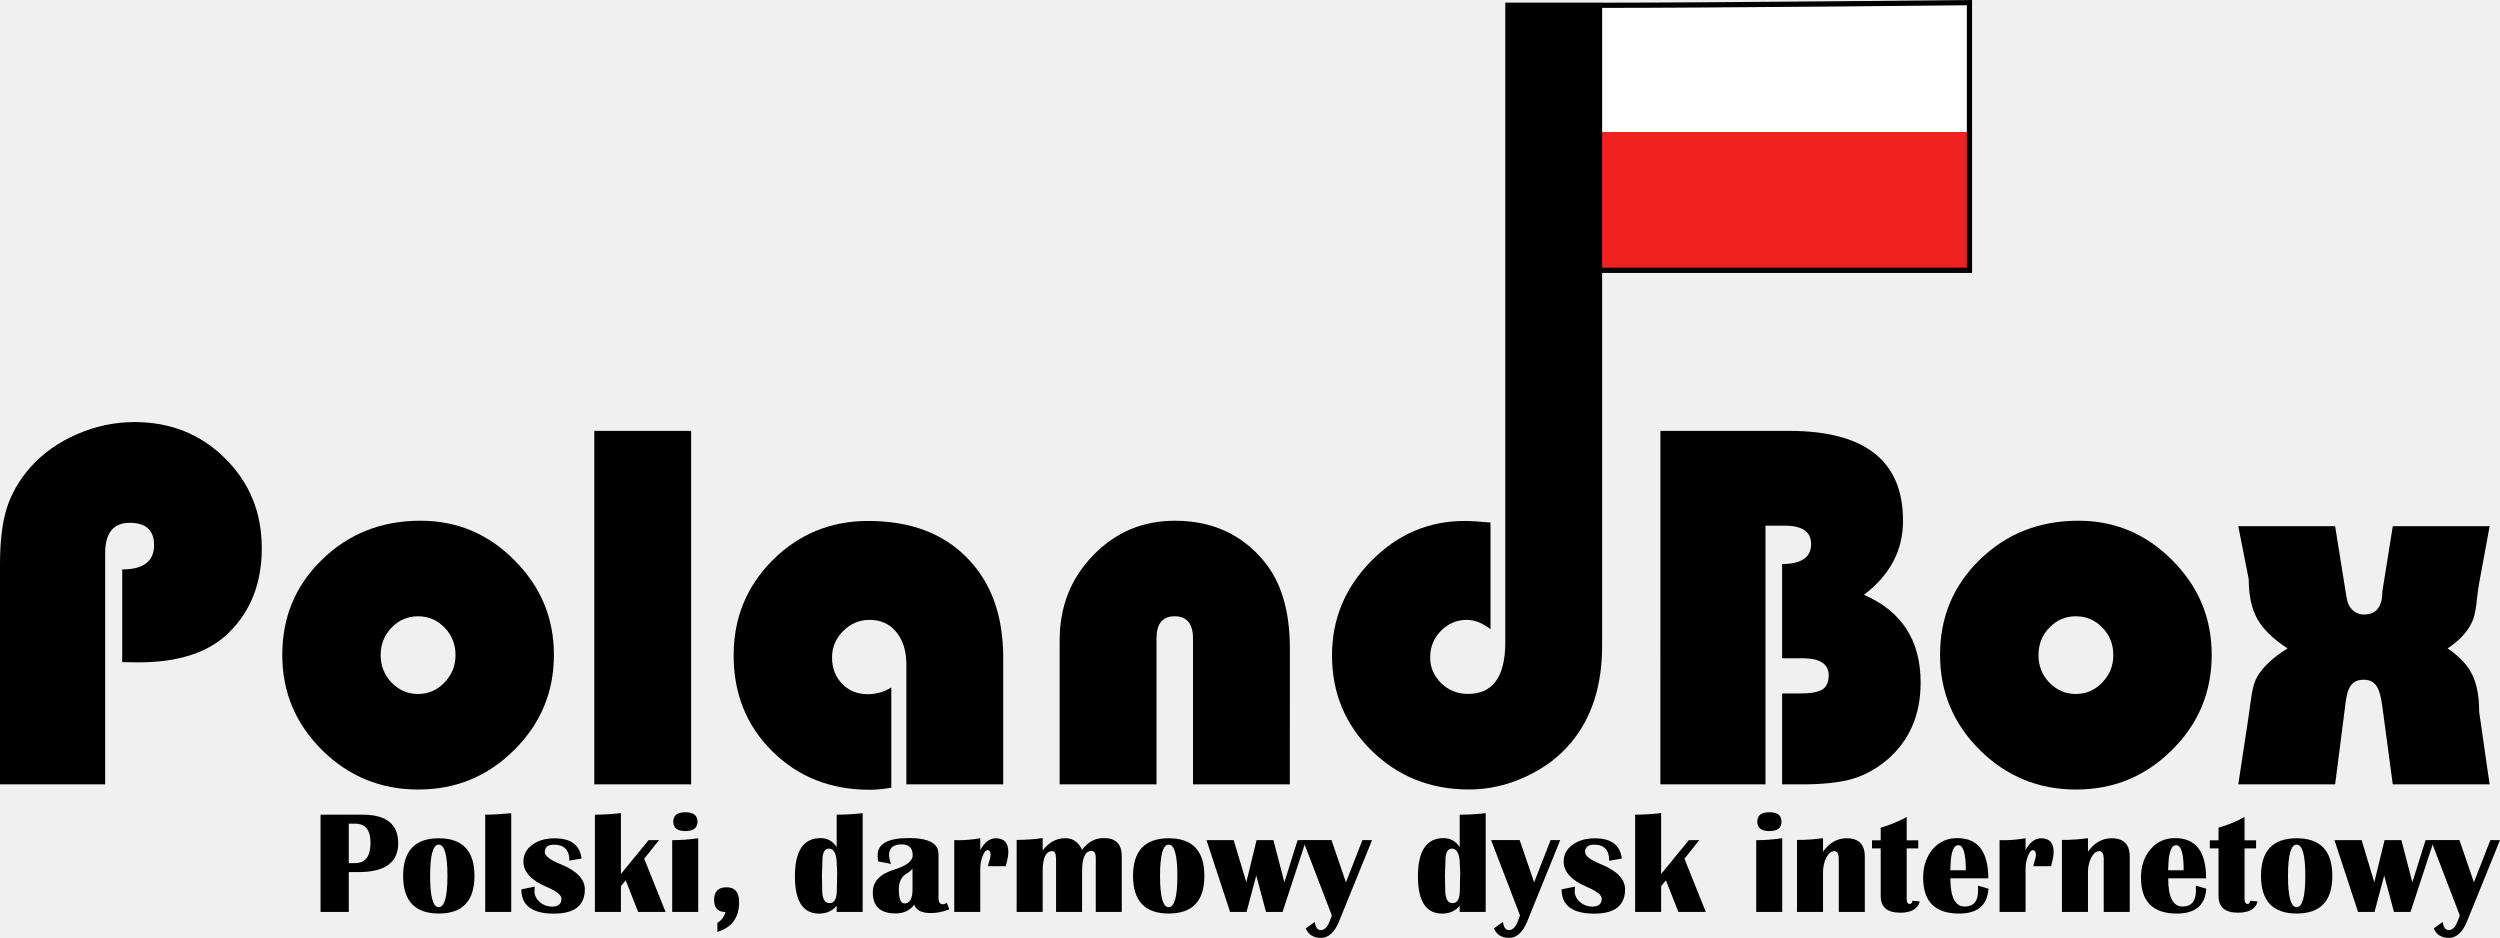
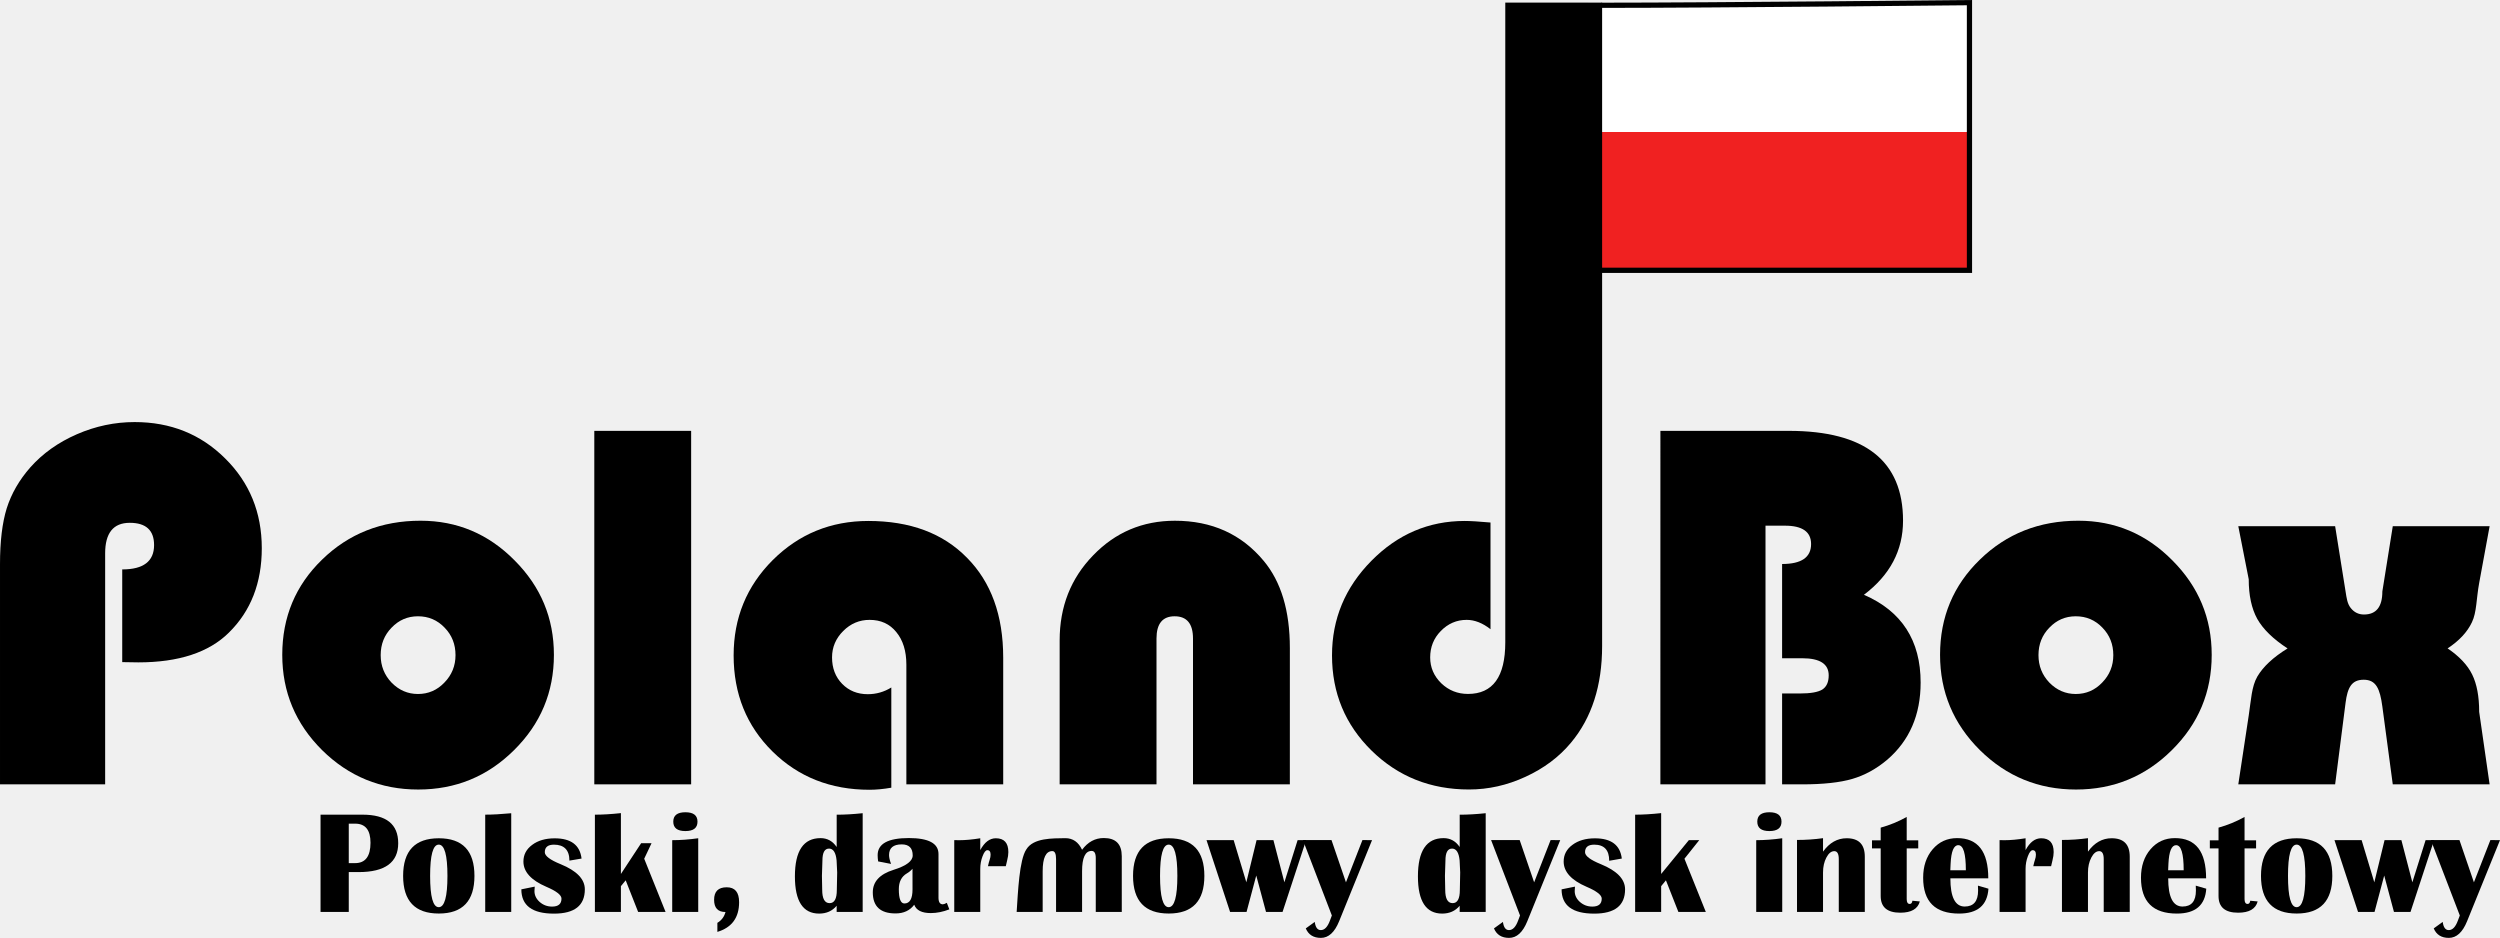
<svg xmlns="http://www.w3.org/2000/svg" width="126.754mm" height="47.552mm" viewBox="0 0 126.754 47.552" version="1.1" id="svg5">
  <defs id="defs2" />
  <g id="layer1" transform="translate(-8.814894,-32.66945)">
    <path style="fill:#ffffff;fill-opacity:1;stroke:none;stroke-width:0.265px;stroke-linecap:butt;stroke-linejoin:miter;stroke-opacity:1" d="M 89.337,32.803 H 108.67 v 7.013 H 89.021 Z" id="path10985-7" />
    <path style="fill:#f02121;fill-opacity:1;stroke:none;stroke-width:0.265px;stroke-linecap:butt;stroke-linejoin:miter;stroke-opacity:1" d="m 89.4,39.361 h 19.333 v 7.013 H 89.084 Z" id="path10985" />
    <path d="m 15.012,66.24 v -4.7 q 1.615,0 1.615,-1.234 0,-1.129 -1.234,-1.129 -1.247,0 -1.247,1.549 v 11.711 H 8.815 V 61.277 q 0,-1.733 0.341,-2.836 0.354,-1.116 1.195,-2.074 0.945,-1.063 2.363,-1.681 1.418,-0.617 2.928,-0.617 2.731,0 4.582,1.838 1.864,1.838 1.864,4.556 0,2.639 -1.667,4.28 -1.523,1.51 -4.595,1.51 z" id="path7188" style="font-size:26.889px;line-height:1.25;font-family:'Bauhaus 93';-inkscape-font-specification:'Bauhaus 93, ';stroke-width:2.017" />
    <path d="m 30.137,59.071 q 2.783,0 4.766,2.009 1.996,1.996 1.996,4.792 0,2.836 -2.022,4.832 -2.009,1.996 -4.858,1.996 -2.849,0 -4.871,-1.996 -2.022,-2.009 -2.022,-4.832 0,-2.875 2.022,-4.832 2.022,-1.969 4.989,-1.969 z m -0.131,4.845 q -0.788,0 -1.339,0.578 -0.551,0.565 -0.551,1.392 0,0.814 0.551,1.392 0.565,0.578 1.339,0.578 0.788,0 1.339,-0.578 0.565,-0.578 0.565,-1.392 0,-0.827 -0.551,-1.392 -0.551,-0.578 -1.352,-0.578 z" id="path7190" style="font-size:26.889px;line-height:1.25;font-family:'Bauhaus 93';-inkscape-font-specification:'Bauhaus 93, ';stroke-width:2.017" />
    <path d="M 43.857,54.515 V 72.437 H 38.947 V 54.515 Z" id="path7192" style="font-size:26.889px;line-height:1.25;font-family:'Bauhaus 93';-inkscape-font-specification:'Bauhaus 93, ';stroke-width:2.017" />
    <path d="m 54.006,67.526 v 5.081 q -0.604,0.105 -1.103,0.105 -2.954,0 -4.923,-1.943 -1.969,-1.943 -1.969,-4.871 0,-2.849 1.983,-4.832 1.996,-1.983 4.845,-1.983 3.177,0 5.002,1.864 1.838,1.851 1.838,5.068 v 6.42 h -4.91 v -6.066 q 0,-1.037 -0.512,-1.654 -0.499,-0.617 -1.352,-0.617 -0.775,0 -1.339,0.565 -0.565,0.565 -0.565,1.339 0,0.814 0.512,1.339 0.512,0.525 1.3,0.525 0.643,0 1.195,-0.341 z" id="path7194" style="font-size:26.889px;line-height:1.25;font-family:'Bauhaus 93';-inkscape-font-specification:'Bauhaus 93, ';stroke-width:2.017" />
    <path d="m 74.212,72.437 h -4.91 v -7.392 q 0,-1.129 -0.932,-1.129 -0.919,0 -0.919,1.129 v 7.392 h -4.91 v -7.3 q 0,-2.56 1.694,-4.306 1.694,-1.759 4.149,-1.759 2.81,0 4.503,2.035 1.326,1.589 1.326,4.425 z" id="path7196" style="font-size:26.889px;line-height:1.25;font-family:'Bauhaus 93';-inkscape-font-specification:'Bauhaus 93, ';stroke-width:2.017" />
    <path d="m 85.135,32.803 h 4.91 v 32.622 c 0,2.004 -0.525,3.637 -1.576,4.897 -0.604,0.726 -1.374,1.304 -2.311,1.733 -0.928,0.429 -1.882,0.643 -2.862,0.643 -1.952,0 -3.597,-0.656 -4.937,-1.969 -1.339,-1.313 -2.009,-2.923 -2.009,-4.832 0,-1.847 0.665,-3.444 1.996,-4.792 1.33,-1.348 2.906,-2.022 4.727,-2.022 0.289,0 0.726,0.026 1.313,0.079 v 5.409 c -0.403,-0.315 -0.805,-0.473 -1.208,-0.473 -0.508,0 -0.945,0.188 -1.313,0.565 -0.359,0.368 -0.538,0.814 -0.538,1.339 0,0.508 0.188,0.945 0.565,1.313 0.376,0.359 0.827,0.538 1.352,0.538 1.26,0 1.891,-0.871 1.891,-2.613 z" id="path7198" style="font-size:26.889px;line-height:1.25;font-family:'Bauhaus 93';-inkscape-font-specification:'Bauhaus 93, ';stroke-width:2.017" />
    <path d="m 93,54.515 h 6.512 q 5.79,0 5.79,4.556 0,2.258 -1.983,3.755 2.875,1.247 2.875,4.451 0,2.455 -1.694,3.913 -0.827,0.696 -1.772,0.972 -0.945,0.276 -2.547,0.276 h -1.011 v -4.608 h 0.906 q 0.801,0 1.129,-0.197 0.328,-0.21 0.328,-0.722 0,-0.867 -1.339,-0.867 h -1.024 v -4.779 q 1.47,0 1.47,-1.011 0,-0.932 -1.326,-0.932 h -0.985 v 13.116 h -5.33 z" id="path7200" style="font-size:26.889px;line-height:1.25;font-family:'Bauhaus 93';-inkscape-font-specification:'Bauhaus 93, ';stroke-width:2.017" />
    <path d="m 114.19,59.071 q 2.783,0 4.766,2.009 1.996,1.996 1.996,4.792 0,2.836 -2.022,4.832 -2.009,1.996 -4.858,1.996 -2.849,0 -4.871,-1.996 -2.022,-2.009 -2.022,-4.832 0,-2.875 2.022,-4.832 2.022,-1.969 4.989,-1.969 z m -0.131,4.845 q -0.788,0 -1.339,0.578 -0.551,0.565 -0.551,1.392 0,0.814 0.551,1.392 0.565,0.578 1.339,0.578 0.788,0 1.339,-0.578 0.565,-0.578 0.565,-1.392 0,-0.827 -0.551,-1.392 -0.551,-0.578 -1.352,-0.578 z" id="path7202" style="font-size:26.889px;line-height:1.25;font-family:'Bauhaus 93';-inkscape-font-specification:'Bauhaus 93, ';stroke-width:2.017" />
    <path d="m 130.133,59.347 h 4.91 l -0.529,2.875 c -0.149,0.809 -0.123,1.488 -0.368,1.996 -0.236,0.499 -0.648,0.941 -1.234,1.326 0.595,0.403 1.011,0.845 1.247,1.326 0.236,0.481 0.354,1.112 0.354,1.891 l 0.529,3.676 h -4.91 l -0.529,-3.952 c -0.12,-0.894 -0.315,-1.352 -0.945,-1.352 -0.613,0 -0.82,0.396 -0.919,1.169 l -0.529,4.136 h -4.91 l 0.529,-3.492 c 0.121,-0.796 0.144,-1.462 0.433,-1.969 0.298,-0.508 0.81,-0.985 1.536,-1.431 -0.726,-0.473 -1.239,-0.972 -1.536,-1.497 -0.289,-0.525 -0.433,-1.195 -0.433,-2.009 l -0.529,-2.691 h 4.91 l 0.529,3.309 c 0.054,0.337 0.087,0.621 0.263,0.84 0.175,0.219 0.398,0.328 0.67,0.328 0.621,0 0.932,-0.39 0.932,-1.169 z" id="path7204" style="font-size:26.889px;line-height:1.25;font-family:'Bauhaus 93';-inkscape-font-specification:'Bauhaus 93, ';stroke-width:2.017" />
    <path style="fill:none;stroke:#000000;stroke-width:0.265px;stroke-linecap:butt;stroke-linejoin:miter;stroke-opacity:1" d="M 90.012,32.937 C 95.715,32.937 108.67,32.803 108.67,32.803 V 46.374 H 89.716" id="path10699" />
    <path d="m 25.067,78.906 v -4.932 h 2.128 q 1.81,0 1.81,1.449 0,1.463 -2.012,1.463 h -0.495 v 2.02 z m 1.431,-2.475 h 0.322 q 0.78,0 0.78,-1.033 0,-0.968 -0.78,-0.968 h -0.322 z" id="path16260" style="font-size:7.399px;line-height:1.25;font-family:'Britannic Bold';-inkscape-font-specification:'Britannic Bold, ';stroke-width:0.555" />
    <path d="m 31.064,75.171 q 1.806,0 1.806,1.908 0,1.908 -1.806,1.908 -1.81,0 -1.81,-1.908 0,-1.908 1.81,-1.908 z m -0.004,0.322 q -0.437,0 -0.437,1.586 0,1.586 0.437,1.586 0.441,0 0.441,-1.586 0,-1.586 -0.441,-1.586 z" id="path16262" style="font-size:7.399px;line-height:1.25;font-family:'Britannic Bold';-inkscape-font-specification:'Britannic Bold, ';stroke-width:0.555" />
    <path d="m 34.735,73.902 v 5.004 h -1.319 v -4.932 q 0.546,0 1.319,-0.072 z" id="path16264" style="font-size:7.399px;line-height:1.25;font-family:'Britannic Bold';-inkscape-font-specification:'Britannic Bold, ';stroke-width:0.555" />
    <path d="m 38.301,76.2 -0.616,0.104 c 0,-0.544 -0.277,-0.809 -0.782,-0.809 -0.311,0 -0.466,0.128 -0.466,0.383 0,0.188 0.267,0.39 0.802,0.607 0.819,0.335 1.228,0.76 1.228,1.275 0,0.821 -0.521,1.232 -1.564,1.232 -1.103,0 -1.655,-0.411 -1.655,-1.232 l 0.679,-0.137 c -0.01,0.079 -0.014,0.154 -0.014,0.224 0,0.212 0.088,0.396 0.264,0.553 0.178,0.157 0.388,0.235 0.629,0.235 0.318,0 0.477,-0.135 0.477,-0.405 0,-0.181 -0.257,-0.381 -0.77,-0.6 -0.773,-0.332 -1.16,-0.759 -1.16,-1.279 0,-0.344 0.148,-0.626 0.444,-0.845 0.296,-0.222 0.677,-0.332 1.142,-0.332 0.826,0 1.28,0.342 1.362,1.026 z" id="path16266" style="font-size:7.399px;line-height:1.25;font-family:'Britannic Bold';-inkscape-font-specification:'Britannic Bold, ';stroke-width:0.555" />
-     <path d="m 42.228,75.265 -0.751,0.943 1.084,2.699 h -1.391 l -0.632,-1.604 -0.242,0.296 v 1.308 h -1.319 v -4.932 q 0.582,0 1.319,-0.079 v 3.085 l 1.405,-1.716 z" id="path16268" style="font-size:7.399px;line-height:1.25;font-family:'Britannic Bold';-inkscape-font-specification:'Britannic Bold, ';stroke-width:0.555" />
+     <path d="m 41.849,75.421 -0.372,0.787 1.084,2.699 h -1.391 l -0.632,-1.604 -0.242,0.296 v 1.308 h -1.319 v -4.932 c 0.388,0 0.827,-0.026 1.319,-0.079 v 3.085 l 1.026,-1.56 z" id="path16268" style="font-size:7.399px;line-height:1.25;font-family:'Britannic Bold';-inkscape-font-specification:'Britannic Bold, ';stroke-width:0.555" />
    <path d="m 43.565,73.852 q 0.614,0 0.614,0.477 0,0.477 -0.614,0.477 -0.614,0 -0.614,-0.477 0,-0.477 0.614,-0.477 z M 42.897,78.906 V 75.268 q 0.618,0 1.319,-0.098 v 3.736 z" id="path16270" style="font-size:7.399px;line-height:1.25;font-family:'Britannic Bold';-inkscape-font-specification:'Britannic Bold, ';stroke-width:0.555" />
    <path d="m 45.187,79.918 v -0.459 q 0.318,-0.191 0.412,-0.549 -0.578,0 -0.578,-0.618 0,-0.636 0.639,-0.636 0.629,0 0.629,0.755 0,1.174 -1.102,1.507 z" id="path16272" style="font-size:7.399px;line-height:1.25;font-family:'Britannic Bold';-inkscape-font-specification:'Britannic Bold, ';stroke-width:0.555" />
    <path d="m 52.554,73.899 v 5.008 h -1.319 v -0.314 q -0.332,0.397 -0.889,0.397 -1.228,0 -1.228,-1.886 0,-1.94 1.301,-1.94 0.513,0 0.817,0.452 v -1.64 q 0.596,0 1.319,-0.076 z m -1.709,1.796 q -0.332,0 -0.332,0.611 l -0.025,0.773 0.014,0.705 q 0,0.676 0.376,0.676 0.365,0 0.365,-0.665 l 0.018,-0.889 -0.029,-0.607 Q 51.174,75.694 50.845,75.694 Z" id="path16274" style="font-size:7.399px;line-height:1.25;font-family:'Britannic Bold';-inkscape-font-specification:'Britannic Bold, ';stroke-width:0.555" />
    <path d="m 56.948,78.776 q -0.484,0.188 -0.943,0.188 -0.679,0 -0.838,-0.423 -0.329,0.441 -0.947,0.441 -1.153,0 -1.153,-1.069 0,-0.813 1.055,-1.142 0.968,-0.303 0.968,-0.73 0,-0.56 -0.556,-0.56 -0.643,0 -0.643,0.542 0,0.17 0.101,0.448 l -0.654,-0.126 q -0.025,-0.17 -0.025,-0.318 0,-0.867 1.582,-0.867 1.503,0 1.503,0.809 v 2.211 q 0,0.34 0.22,0.34 0.069,0 0.202,-0.076 z m -1.868,-2.059 q -0.123,0.141 -0.285,0.235 -0.408,0.238 -0.408,0.802 0,0.723 0.282,0.723 0.412,0 0.412,-0.715 z" id="path16276" style="font-size:7.399px;line-height:1.25;font-family:'Britannic Bold';-inkscape-font-specification:'Britannic Bold, ';stroke-width:0.555" />
    <path d="m 59.809,76.587 h -0.903 q 0.047,-0.213 0.083,-0.314 0.051,-0.148 0.051,-0.267 0,-0.231 -0.166,-0.231 -0.126,0 -0.242,0.307 -0.116,0.303 -0.116,0.643 v 2.182 h -1.319 v -3.642 l 0.257,0.004 q 0.455,0 1.062,-0.098 v 0.6 q 0.322,-0.6 0.788,-0.6 0.636,0 0.636,0.701 0,0.184 -0.061,0.423 -0.022,0.098 -0.069,0.293 z" id="path16278" style="font-size:7.399px;line-height:1.25;font-family:'Britannic Bold';-inkscape-font-specification:'Britannic Bold, ';stroke-width:0.555" />
-     <path d="m 65.691,78.906 h -1.319 v -2.735 q 0,-0.358 -0.21,-0.358 -0.484,0 -0.484,1.03 v 2.063 h -1.319 v -2.677 q 0,-0.408 -0.188,-0.408 -0.491,0 -0.491,1.026 v 2.059 h -1.319 v -3.653 q 0.668,0 1.319,-0.09 v 0.629 q 0.466,-0.625 1.149,-0.625 0.571,0 0.849,0.589 0.441,-0.596 1.102,-0.596 0.91,0 0.91,0.921 z" id="path16280" style="font-size:7.399px;line-height:1.25;font-family:'Britannic Bold';-inkscape-font-specification:'Britannic Bold, ';stroke-width:0.555" />
+     <path d="m 65.691,78.906 h -1.319 v -2.735 c 0,-0.238 -0.07,-0.358 -0.21,-0.358 -0.323,0 -0.484,0.343 -0.484,1.03 v 2.063 h -1.319 v -2.677 c 0,-0.272 -0.063,-0.408 -0.188,-0.408 -0.328,0 -0.491,0.342 -0.491,1.026 v 2.059 h -1.319 c 0.068,-1.007 0.132,-2.642 0.491,-3.171 0.36,-0.591 1.329,-0.557 1.977,-0.569 0.381,0 0.664,0.196 0.849,0.589 0.294,-0.397 0.661,-0.596 1.102,-0.596 0.607,0 0.91,0.307 0.91,0.921 z" id="path16280" style="font-size:7.399px;line-height:1.25;font-family:'Britannic Bold';-inkscape-font-specification:'Britannic Bold, ';stroke-width:0.555" />
    <path d="m 68.072,75.171 q 1.806,0 1.806,1.908 0,1.908 -1.806,1.908 -1.81,0 -1.81,-1.908 0,-1.908 1.81,-1.908 z m -0.004,0.322 q -0.437,0 -0.437,1.586 0,1.586 0.437,1.586 0.441,0 0.441,-1.586 0,-1.586 -0.441,-1.586 z" id="path16282" style="font-size:7.399px;line-height:1.25;font-family:'Britannic Bold';-inkscape-font-specification:'Britannic Bold, ';stroke-width:0.555" />
    <path d="m 75.038,75.265 -1.196,3.642 H 73.004 L 72.509,77.06 72.017,78.906 h -0.835 l -1.196,-3.642 h 1.377 l 0.643,2.139 0.52,-2.139 h 0.853 l 0.556,2.139 0.672,-2.139 z" id="path16284" style="font-size:7.399px;line-height:1.25;font-family:'Britannic Bold';-inkscape-font-specification:'Britannic Bold, ';stroke-width:0.555" />
    <path d="m 78.38,75.265 -1.669,4.112 q -0.343,0.845 -0.925,0.845 -0.564,0 -0.766,-0.481 l 0.455,-0.329 q 0.054,0.415 0.307,0.415 0.285,0 0.462,-0.481 l 0.098,-0.26 -1.467,-3.823 h 1.449 l 0.733,2.142 0.835,-2.142 z" id="path16286" style="font-size:7.399px;line-height:1.25;font-family:'Britannic Bold';-inkscape-font-specification:'Britannic Bold, ';stroke-width:0.555" />
    <path d="m 84.142,73.899 v 5.008 h -1.319 v -0.314 q -0.332,0.397 -0.889,0.397 -1.228,0 -1.228,-1.886 0,-1.94 1.301,-1.94 0.513,0 0.817,0.452 v -1.64 q 0.596,0 1.319,-0.076 z m -1.709,1.796 q -0.332,0 -0.332,0.611 l -0.025,0.773 0.014,0.705 q 0,0.676 0.376,0.676 0.365,0 0.365,-0.665 l 0.018,-0.889 -0.029,-0.607 Q 82.762,75.694 82.433,75.694 Z" id="path16288" style="font-size:7.399px;line-height:1.25;font-family:'Britannic Bold';-inkscape-font-specification:'Britannic Bold, ';stroke-width:0.555" />
    <path d="m 87.921,75.265 -1.669,4.112 q -0.343,0.845 -0.925,0.845 -0.564,0 -0.766,-0.481 l 0.455,-0.329 q 0.054,0.415 0.307,0.415 0.285,0 0.462,-0.481 l 0.098,-0.26 -1.467,-3.823 h 1.449 l 0.733,2.142 0.835,-2.142 z" id="path16290" style="font-size:7.399px;line-height:1.25;font-family:'Britannic Bold';-inkscape-font-specification:'Britannic Bold, ';stroke-width:0.555" />
    <path d="m 91.043,76.2 -0.639,0.112 q 0,-0.817 -0.759,-0.817 -0.466,0 -0.466,0.383 0,0.282 0.802,0.607 1.228,0.502 1.228,1.275 0,1.232 -1.564,1.232 -1.655,0 -1.655,-1.232 l 0.679,-0.137 q -0.014,0.119 -0.014,0.224 0,0.318 0.264,0.553 0.267,0.235 0.629,0.235 0.477,0 0.477,-0.405 0,-0.271 -0.77,-0.6 -1.16,-0.499 -1.16,-1.279 0,-0.517 0.444,-0.845 0.444,-0.332 1.142,-0.332 1.239,0 1.362,1.026 z" id="path16292" style="font-size:7.399px;line-height:1.25;font-family:'Britannic Bold';-inkscape-font-specification:'Britannic Bold, ';stroke-width:0.555" />
    <path d="m 94.97,75.265 -0.751,0.943 1.084,2.699 h -1.391 l -0.632,-1.604 -0.242,0.296 v 1.308 h -1.319 v -4.932 q 0.582,0 1.319,-0.079 v 3.085 l 1.405,-1.716 z" id="path16294" style="font-size:7.399px;line-height:1.25;font-family:'Britannic Bold';-inkscape-font-specification:'Britannic Bold, ';stroke-width:0.555" />
    <path d="m 98.526,73.852 q 0.614,0 0.614,0.477 0,0.477 -0.614,0.477 -0.614,0 -0.614,-0.477 0,-0.477 0.614,-0.477 z m -0.668,5.055 V 75.268 q 0.618,0 1.319,-0.098 v 3.736 z" id="path16296" style="font-size:7.399px;line-height:1.25;font-family:'Britannic Bold';-inkscape-font-specification:'Britannic Bold, ';stroke-width:0.555" />
    <path d="m 103.363,78.906 h -1.319 v -2.674 q 0,-0.408 -0.228,-0.408 -0.231,0 -0.401,0.325 -0.17,0.322 -0.17,0.762 v 1.994 h -1.319 v -3.649 q 0.679,0 1.319,-0.09 v 0.683 q 0.491,-0.679 1.2,-0.679 0.918,0 0.918,0.932 z" id="path16298" style="font-size:7.399px;line-height:1.25;font-family:'Britannic Bold';-inkscape-font-specification:'Britannic Bold, ';stroke-width:0.555" />
    <path d="m 106.073,75.275 v 0.408 h -0.585 v 2.576 q 0,0.242 0.155,0.242 0.112,0 0.134,-0.163 l 0.376,0.036 q -0.155,0.571 -0.99,0.571 -0.994,0 -0.994,-0.845 v -2.417 h -0.441 v -0.408 h 0.441 V 74.632 q 0.683,-0.188 1.319,-0.542 v 1.185 z" id="path16300" style="font-size:7.399px;line-height:1.25;font-family:'Britannic Bold';-inkscape-font-specification:'Britannic Bold, ';stroke-width:0.555" />
    <path d="m 109.101,77.573 0.531,0.155 q -0.083,1.261 -1.489,1.261 -1.821,0 -1.821,-1.817 0,-0.882 0.484,-1.445 0.484,-0.564 1.239,-0.564 1.579,0 1.579,2.038 h -1.922 q 0,1.431 0.726,1.431 0.679,0 0.679,-0.809 0,-0.108 -0.007,-0.249 z m -1.402,-0.78 h 0.788 q 0,-1.272 -0.383,-1.272 -0.347,0 -0.39,0.943 z" id="path16302" style="font-size:7.399px;line-height:1.25;font-family:'Britannic Bold';-inkscape-font-specification:'Britannic Bold, ';stroke-width:0.555" />
    <path d="m 112.808,76.587 h -0.903 q 0.047,-0.213 0.083,-0.314 0.051,-0.148 0.051,-0.267 0,-0.231 -0.166,-0.231 -0.126,0 -0.242,0.307 -0.116,0.303 -0.116,0.643 v 2.182 h -1.319 v -3.642 l 0.257,0.004 q 0.455,0 1.062,-0.098 v 0.6 q 0.322,-0.6 0.788,-0.6 0.636,0 0.636,0.701 0,0.184 -0.061,0.423 -0.022,0.098 -0.069,0.293 z" id="path16304" style="font-size:7.399px;line-height:1.25;font-family:'Britannic Bold';-inkscape-font-specification:'Britannic Bold, ';stroke-width:0.555" />
    <path d="m 116.796,78.906 h -1.319 v -2.674 q 0,-0.408 -0.228,-0.408 -0.231,0 -0.401,0.325 -0.17,0.322 -0.17,0.762 v 1.994 h -1.319 v -3.649 q 0.679,0 1.319,-0.09 v 0.683 q 0.491,-0.679 1.2,-0.679 0.918,0 0.918,0.932 z" id="path16306" style="font-size:7.399px;line-height:1.25;font-family:'Britannic Bold';-inkscape-font-specification:'Britannic Bold, ';stroke-width:0.555" />
    <path d="m 120.145,77.573 0.531,0.155 q -0.083,1.261 -1.489,1.261 -1.821,0 -1.821,-1.817 0,-0.882 0.484,-1.445 0.484,-0.564 1.239,-0.564 1.579,0 1.579,2.038 h -1.922 q 0,1.431 0.726,1.431 0.679,0 0.679,-0.809 0,-0.108 -0.007,-0.249 z m -1.402,-0.78 h 0.788 q 0,-1.272 -0.383,-1.272 -0.347,0 -0.39,0.943 z" id="path16308" style="font-size:7.399px;line-height:1.25;font-family:'Britannic Bold';-inkscape-font-specification:'Britannic Bold, ';stroke-width:0.555" />
    <path d="m 123.202,75.275 v 0.408 h -0.585 v 2.576 q 0,0.242 0.155,0.242 0.112,0 0.134,-0.163 l 0.376,0.036 q -0.155,0.571 -0.99,0.571 -0.994,0 -0.994,-0.845 v -2.417 h -0.441 v -0.408 h 0.441 V 74.632 q 0.683,-0.188 1.319,-0.542 v 1.185 z" id="path16310" style="font-size:7.399px;line-height:1.25;font-family:'Britannic Bold';-inkscape-font-specification:'Britannic Bold, ';stroke-width:0.555" />
    <path d="m 125.261,75.171 q 1.806,0 1.806,1.908 0,1.908 -1.806,1.908 -1.81,0 -1.81,-1.908 0,-1.908 1.81,-1.908 z m -0.004,0.322 q -0.437,0 -0.437,1.586 0,1.586 0.437,1.586 0.441,0 0.441,-1.586 0,-1.586 -0.441,-1.586 z" id="path16312" style="font-size:7.399px;line-height:1.25;font-family:'Britannic Bold';-inkscape-font-specification:'Britannic Bold, ';stroke-width:0.555" />
    <path d="m 132.227,75.265 -1.196,3.642 h -0.838 l -0.495,-1.846 -0.491,1.846 h -0.835 l -1.196,-3.642 h 1.377 l 0.643,2.139 0.52,-2.139 h 0.853 l 0.556,2.139 0.672,-2.139 z" id="path16314" style="font-size:7.399px;line-height:1.25;font-family:'Britannic Bold';-inkscape-font-specification:'Britannic Bold, ';stroke-width:0.555" />
    <path d="m 135.569,75.265 -1.669,4.112 q -0.343,0.845 -0.925,0.845 -0.564,0 -0.766,-0.481 l 0.455,-0.329 q 0.054,0.415 0.307,0.415 0.285,0 0.462,-0.481 l 0.098,-0.26 -1.467,-3.823 h 1.449 l 0.733,2.142 0.835,-2.142 z" id="path16316" style="font-size:7.399px;line-height:1.25;font-family:'Britannic Bold';-inkscape-font-specification:'Britannic Bold, ';stroke-width:0.555" />
  </g>
</svg>
